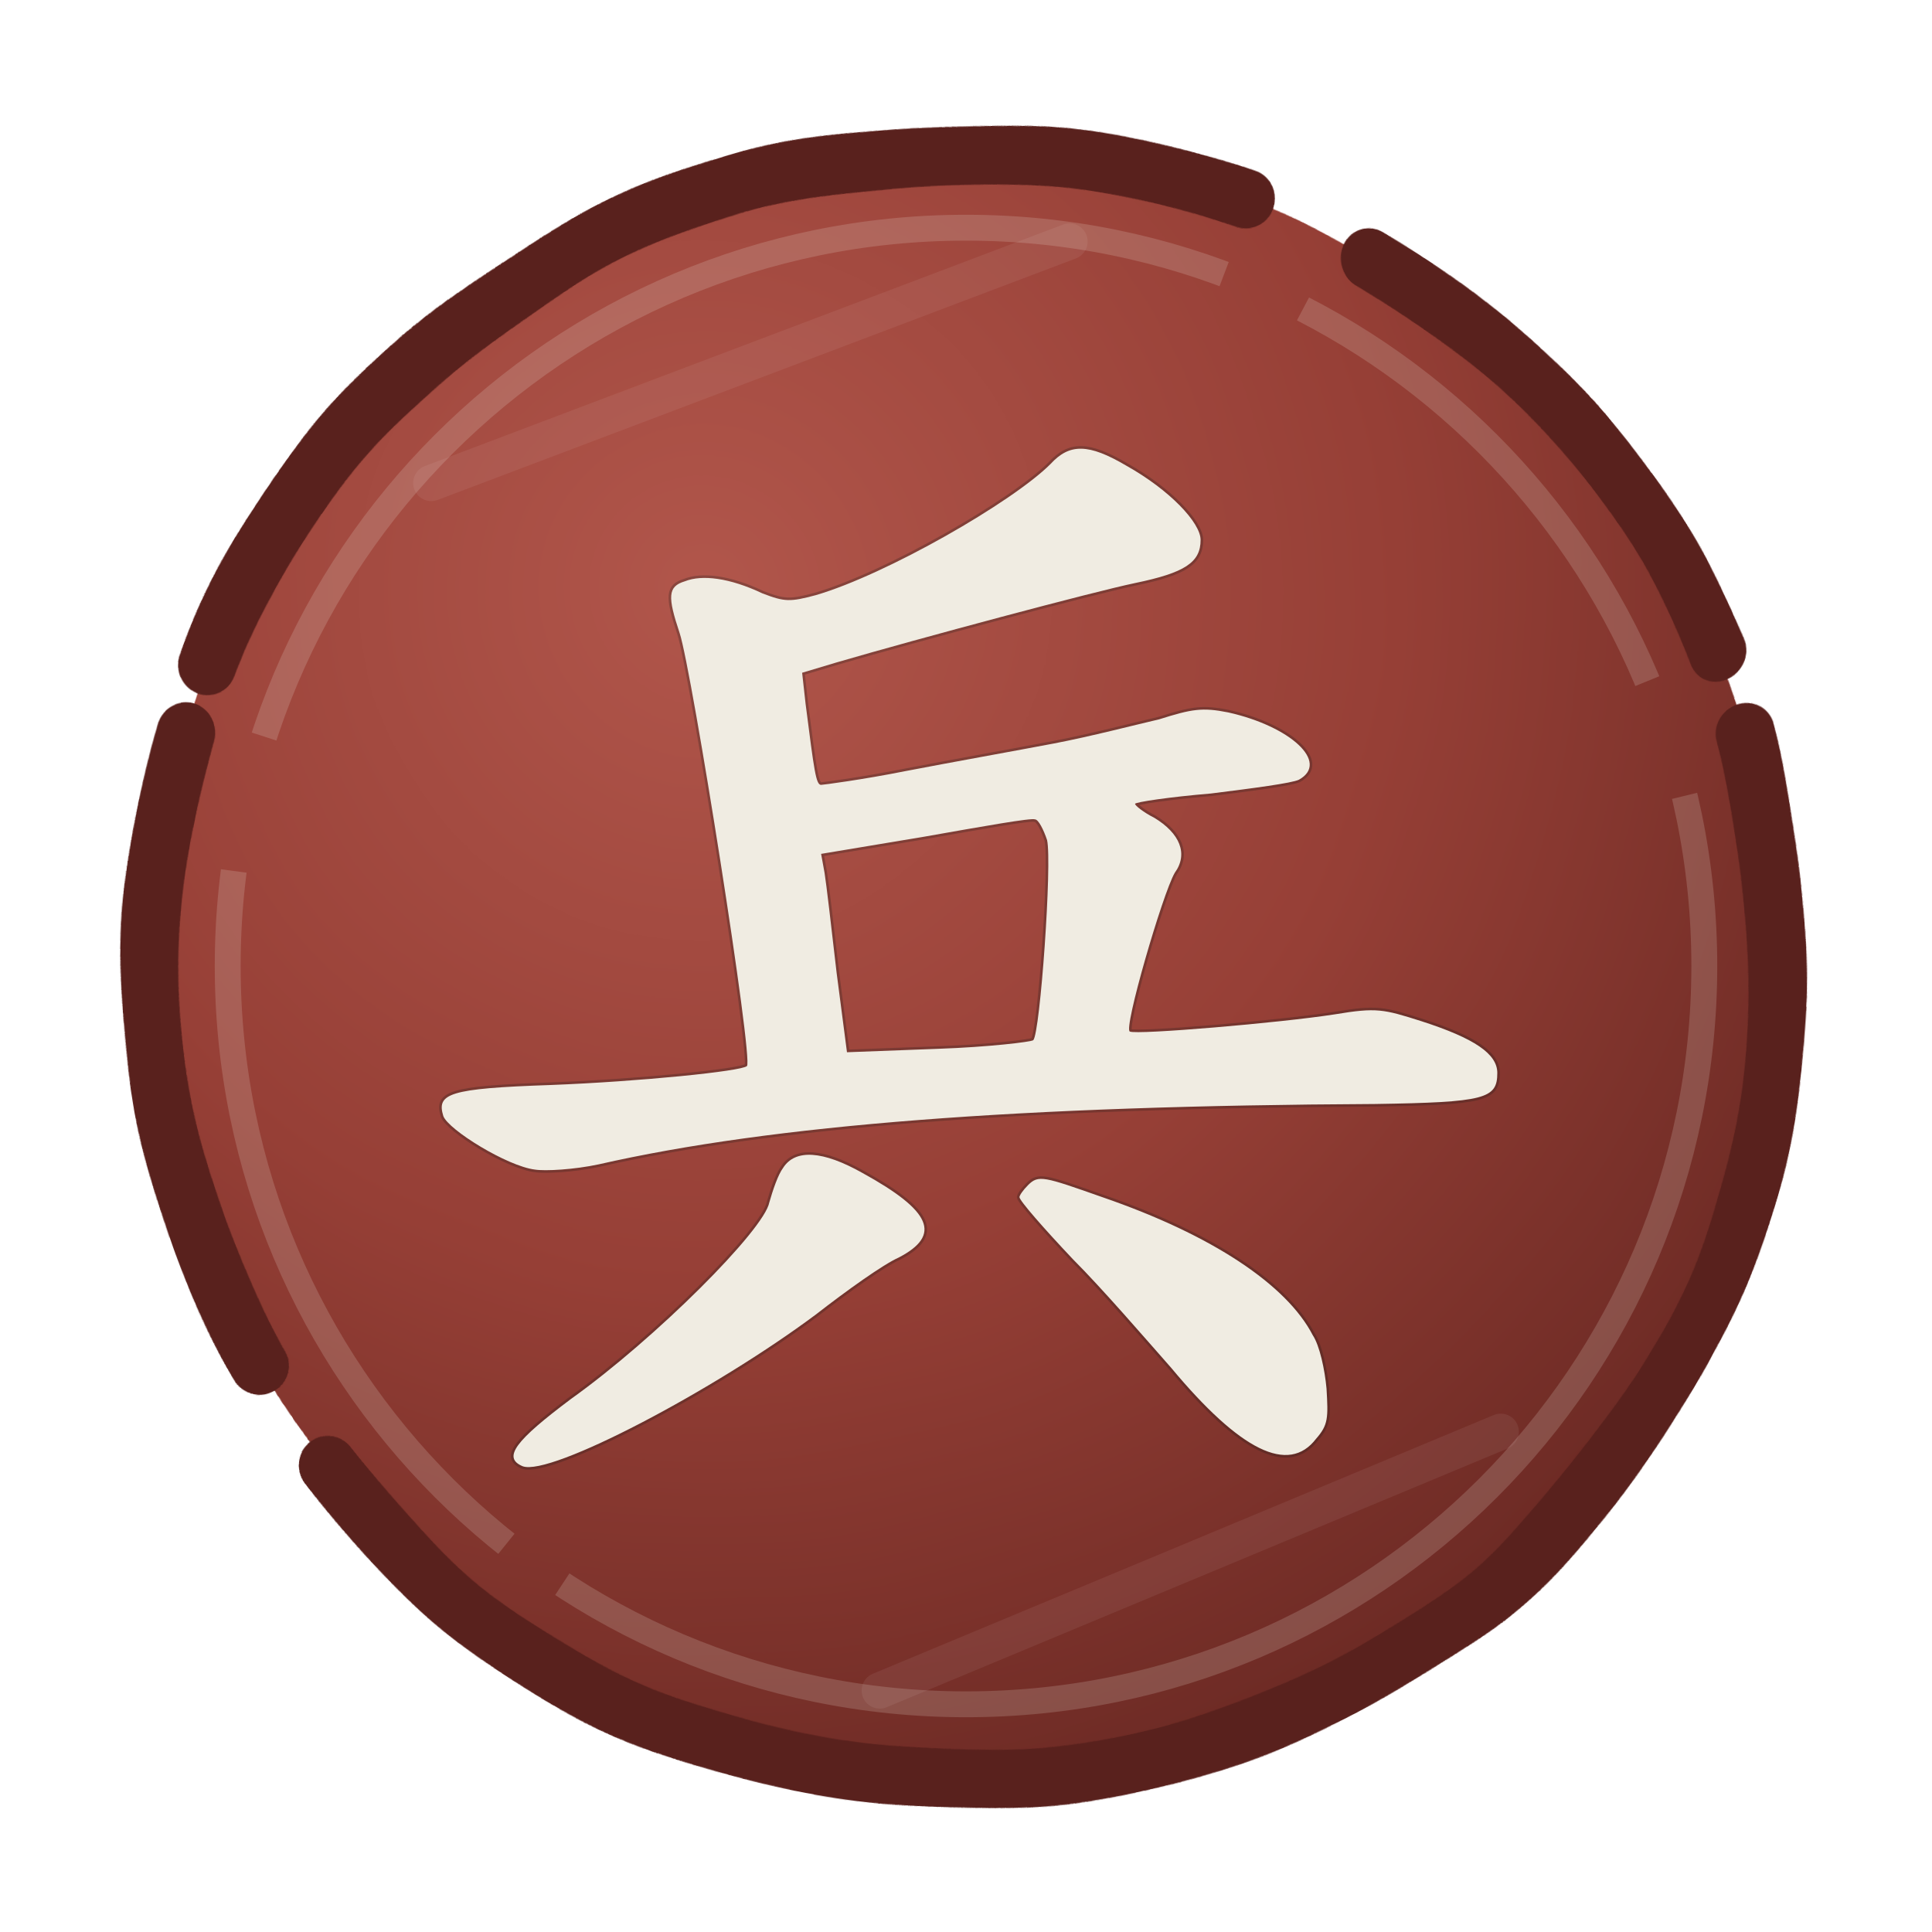
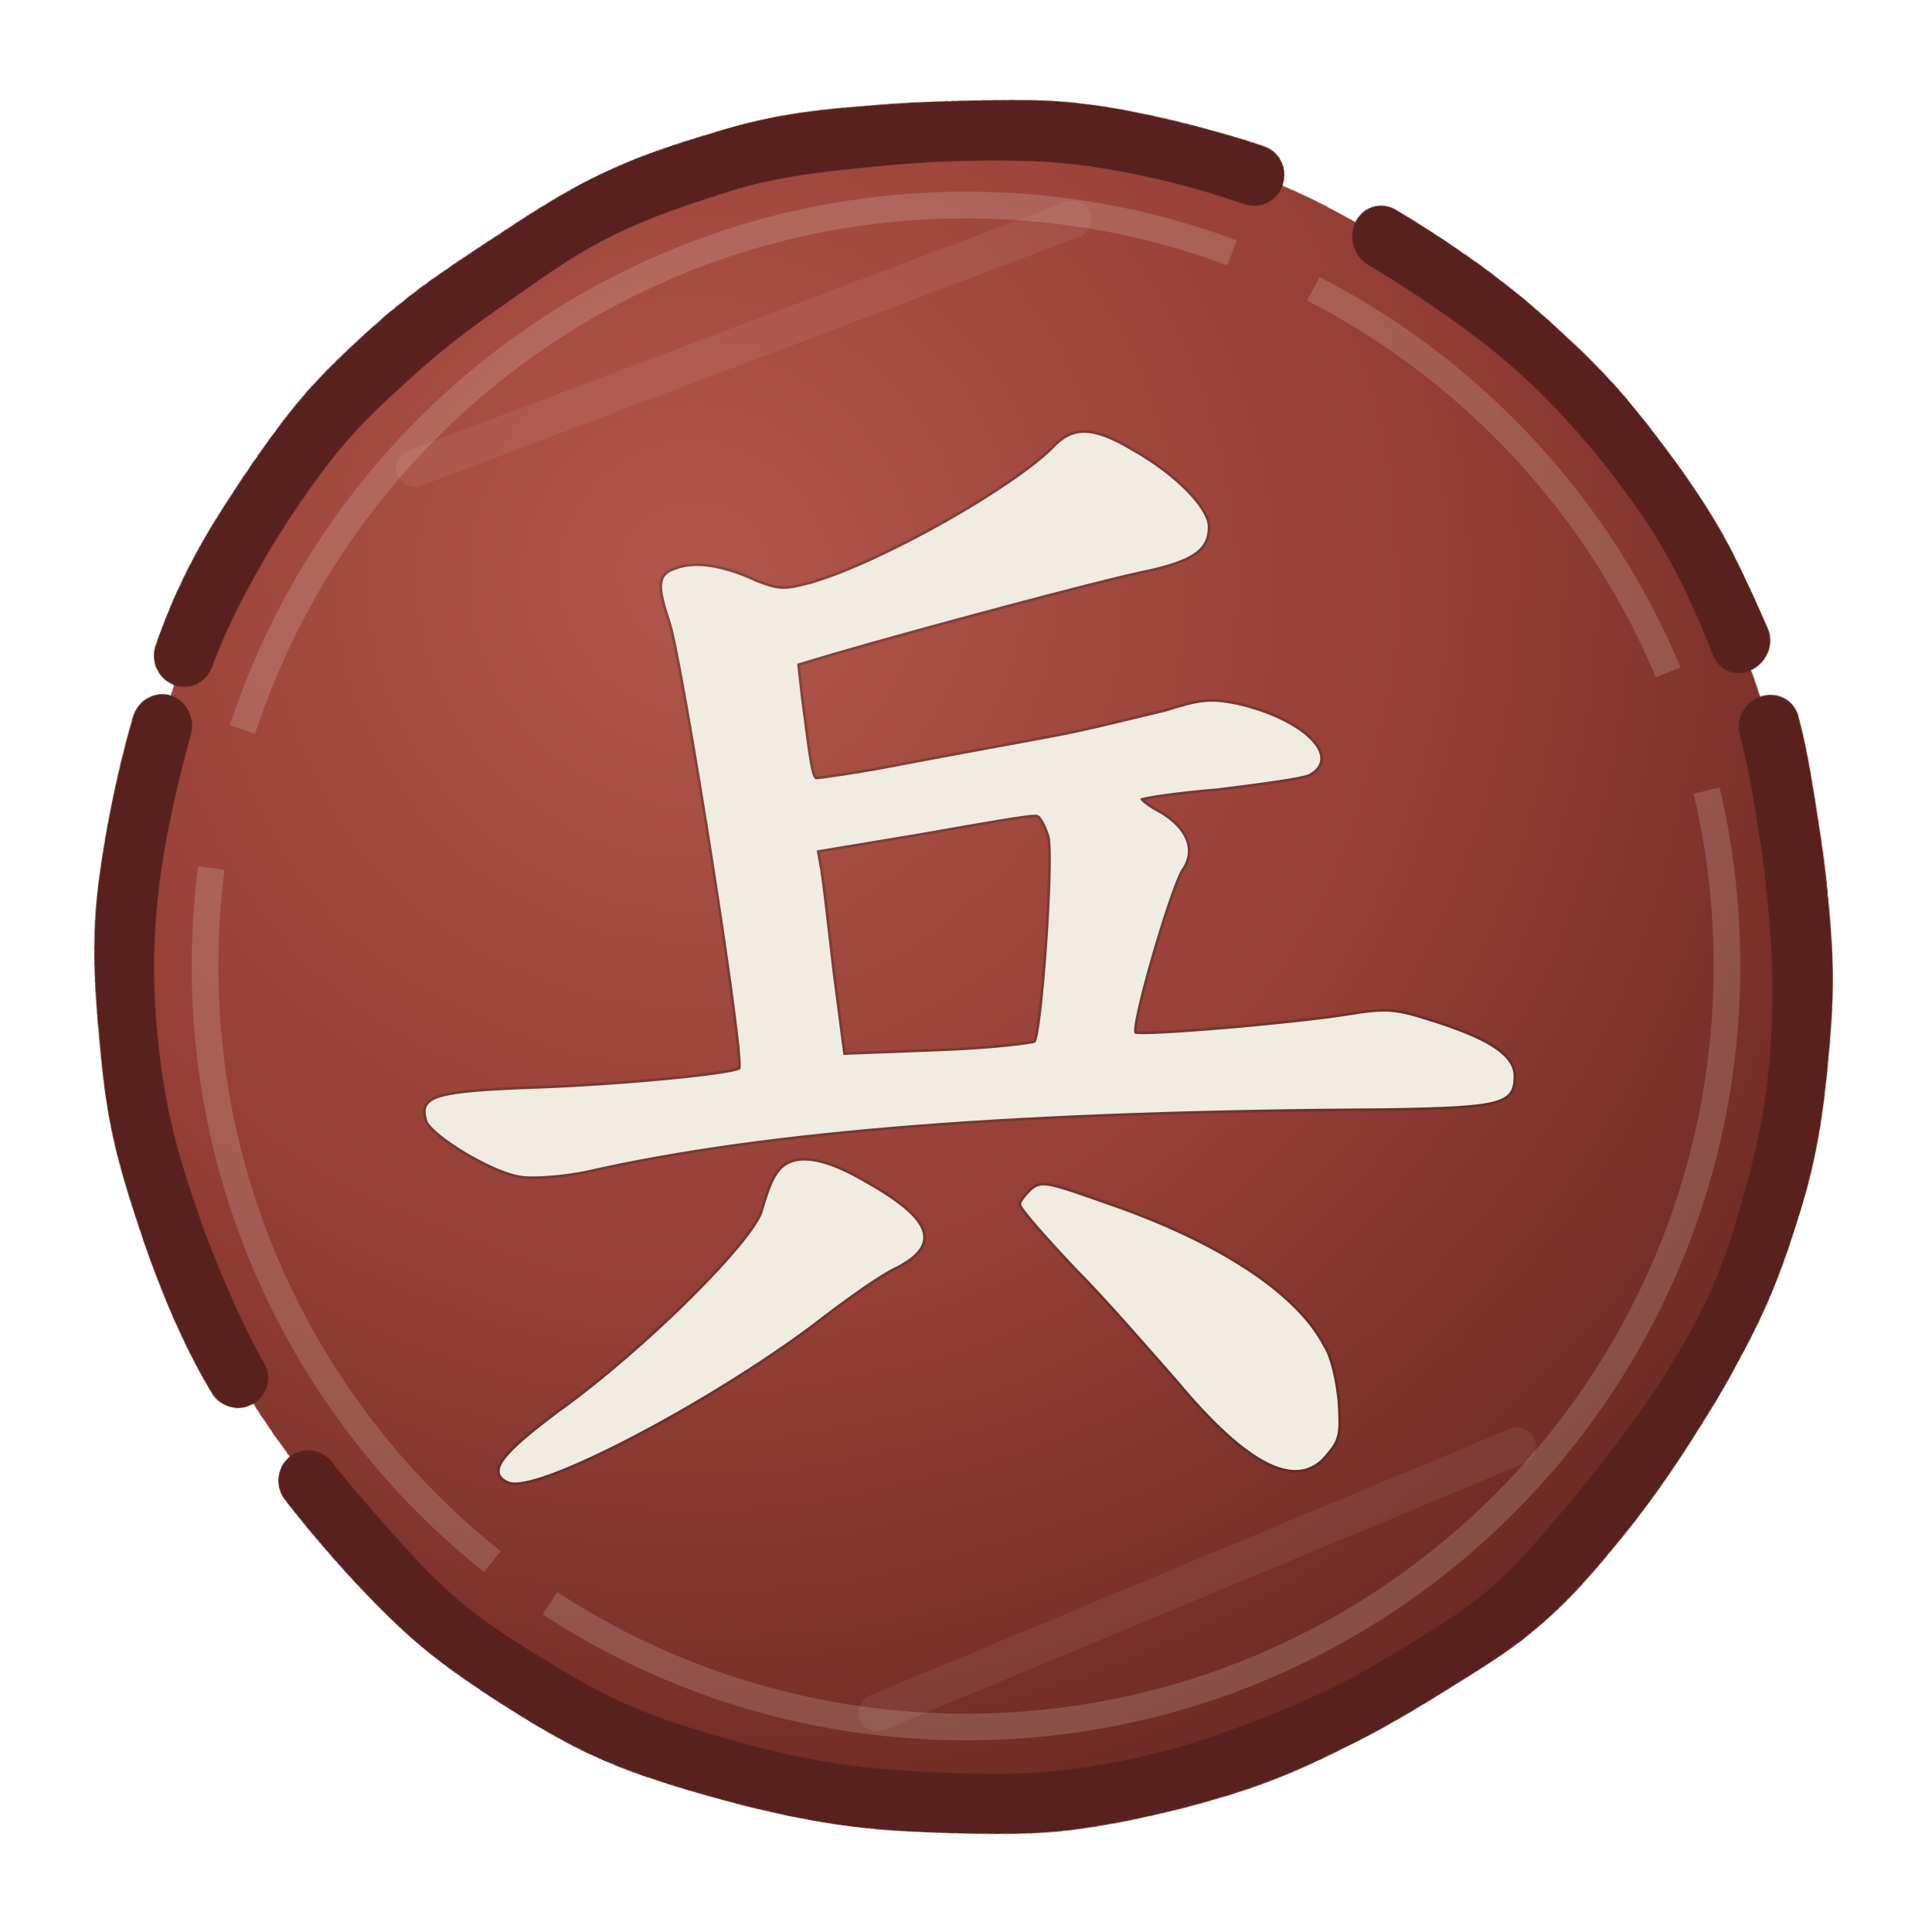
- <svg xmlns="http://www.w3.org/2000/svg" height="100" viewBox="-6 -6 112 112" width="100">
+ <svg xmlns="http://www.w3.org/2000/svg" height="100" viewBox="0 0 100 100" width="100">
  <defs>
    <radialGradient id="pigment" cx=".34" cy=".27" r=".76">
      <stop offset="0" stop-color="#b1564b" />
      <stop offset=".56" stop-color="#963f36" />
      <stop offset="1" stop-color="#6e2b25" />
    </radialGradient>
    <filter id="edge" x="-8%" y="-8%" width="116%" height="116%">
      <feTurbulence type="fractalNoise" baseFrequency=".055" numOctaves="2" seed="23" result="rough" />
      <feDisplacementMap in="SourceGraphic" in2="rough" scale="1.15" xChannelSelector="R" yChannelSelector="G" />
    </filter>
  </defs>
-   <ellipse cx="50" cy="53" rx="44.5" ry="45" fill="#071011" opacity=".26" />
-   <circle cx="50" cy="50" r="47.2" fill="url(#pigment)" stroke="#59211d" stroke-width="3.4" stroke-dasharray="117 7 38 4 73 8 31 5" stroke-linecap="round" filter="url(#edge)" />
-   <circle cx="50" cy="50" r="42.8" fill="none" stroke="#f0ece2" stroke-opacity=".18" stroke-width="1.5" stroke-dasharray="92 4 44 8 69 5 30 7" />
-   <g stroke="#f0ece2" stroke-opacity=".075" stroke-width="2.1" stroke-linecap="round">
-     <line x1="19" y1="22" x2="56" y2="8" />
-     <line x1="81" y1="77" x2="45" y2="92" />
+   <g id="piece-artwork" transform="matrix(0.9202454 0 0 0.9202454 3.98773 3.98773)">
+     <ellipse cx="50" cy="53" rx="44.5" ry="45" fill="#071011" opacity=".26" />
+     <circle cx="50" cy="50" r="47.2" fill="url(#pigment)" stroke="#59211d" stroke-width="3.4" stroke-dasharray="117 7 38 4 73 8 31 5" stroke-linecap="round" filter="url(#edge)" data-piece-body="true" />
+     <circle cx="50" cy="50" r="42.8" fill="none" stroke="#f0ece2" stroke-opacity=".18" stroke-width="1.5" stroke-dasharray="92 4 44 8 69 5 30 7" />
+     <g stroke="#f0ece2" stroke-opacity=".075" stroke-width="2.1" stroke-linecap="round">
+       <line x1="19" y1="22" x2="56" y2="8" />
+       <line x1="81" y1="77" x2="45" y2="92" />
+     </g>
+     <path fill="#f0ece2" stroke="#0d1516" stroke-opacity=".24" stroke-width=".3" paint-order="stroke fill" d="m39.9 6.9c-2.2 2.2-9.5 6.4-13.6 7.6-1.5.4-1.8.4-3.1-.1-1.9-.9-3.5-1.1-4.5-.7-1 .3-1 .9-.3 3s4.3 24.8 3.9 25.1c-.3.3-6.2.9-11.4 1.1-5.9.2-6.6.5-6.2 1.8.3.8 3.7 2.9 5.3 3.1.6.1 2.3 0 3.7-.3 10.1-2.3 24.5-3.4 45-3.5 6.4-.1 7.1-.3 7.1-1.8 0-1.1-1.3-2-4.4-3-2.2-.7-2.6-.8-5-.4-3.2.5-11.5 1.2-11.9 1-.4-.1 1.9-8 2.6-9.2.8-1.1.3-2.3-1.2-3.2-.6-.3-1.1-.7-1.1-.8s2-.4 4.4-.6c2.4-.3 4.7-.6 5.1-.8 1.8-1-.5-3.1-4.1-3.9-1.5-.3-2.1-.2-4 .4-1.3.3-4 1-6.1 1.4s-6 1.1-8.6 1.6c-2.5.5-4.8.8-4.9.8-.3 0-.4-.8-.9-4.7l-.2-1.8 2-.6c4.8-1.4 14.9-4.1 17.3-4.6 2.9-.6 3.8-1.2 3.8-2.5 0-1-1.8-2.9-4.3-4.3-2.2-1.3-3.3-1.3-4.4-.1m-.2 21.8c.3 1.3-.4 11.2-.8 11.6-.1.1-2.6.4-5.5.5l-5.3.2-.6-4.6c-.3-2.6-.6-5.2-.7-5.8l-.2-1.1 6-1c3.4-.6 6.2-1.1 6.4-1 .2 0 .5.6.7 1.2m-15.3 19c-.3.4-.6 1.3-.8 2-.3 1.6-6.6 7.9-11.5 11.4-3.2 2.4-4 3.4-2.8 3.9 1.6.6 11.1-4.4 17-8.8 1.8-1.4 3.9-2.9 4.8-3.3 2.5-1.3 1.9-2.7-2.1-4.9-2.3-1.3-3.9-1.4-4.6-.3m14.2 1c-.3.3-.5.6-.5.7 0 .2 1.4 1.8 3.1 3.6 1.7 1.7 4.2 4.6 5.7 6.3 4 4.8 6.8 6.2 8.4 4.1.7-.8.7-1.2.6-2.9-.1-1.1-.4-2.5-.8-3.1-1.5-2.9-5.8-5.8-12.2-8-3.4-1.2-3.7-1.3-4.3-.7" transform="translate(15 14)" />
  </g>
-   <path fill="#f0ece2" stroke="#0d1516" stroke-opacity=".24" stroke-width=".3" paint-order="stroke fill" d="m39.9 6.9c-2.2 2.2-9.5 6.4-13.6 7.6-1.5.4-1.8.4-3.1-.1-1.9-.9-3.5-1.1-4.5-.7-1 .3-1 .9-.3 3s4.3 24.8 3.9 25.1c-.3.3-6.2.9-11.4 1.1-5.9.2-6.6.5-6.2 1.8.3.8 3.7 2.9 5.3 3.1.6.1 2.3 0 3.7-.3 10.1-2.3 24.5-3.4 45-3.5 6.4-.1 7.1-.3 7.1-1.8 0-1.1-1.3-2-4.4-3-2.2-.7-2.6-.8-5-.4-3.2.5-11.5 1.2-11.9 1-.4-.1 1.9-8 2.6-9.2.8-1.1.3-2.3-1.2-3.2-.6-.3-1.1-.7-1.1-.8s2-.4 4.4-.6c2.4-.3 4.7-.6 5.1-.8 1.8-1-.5-3.1-4.1-3.9-1.5-.3-2.1-.2-4 .4-1.3.3-4 1-6.1 1.4s-6 1.1-8.6 1.6c-2.5.5-4.8.8-4.9.8-.3 0-.4-.8-.9-4.7l-.2-1.8 2-.6c4.8-1.4 14.9-4.1 17.3-4.6 2.9-.6 3.8-1.2 3.8-2.5 0-1-1.8-2.9-4.3-4.3-2.2-1.3-3.3-1.3-4.4-.1m-.2 21.8c.3 1.3-.4 11.2-.8 11.6-.1.1-2.6.4-5.5.5l-5.3.2-.6-4.6c-.3-2.6-.6-5.2-.7-5.8l-.2-1.1 6-1c3.4-.6 6.2-1.1 6.4-1 .2 0 .5.6.7 1.2m-15.3 19c-.3.4-.6 1.3-.8 2-.3 1.6-6.6 7.9-11.5 11.4-3.2 2.4-4 3.4-2.8 3.9 1.6.6 11.1-4.4 17-8.8 1.8-1.4 3.9-2.9 4.8-3.3 2.5-1.3 1.9-2.7-2.1-4.9-2.3-1.3-3.9-1.4-4.6-.3m14.2 1c-.3.3-.5.6-.5.7 0 .2 1.4 1.8 3.1 3.6 1.7 1.7 4.2 4.6 5.7 6.3 4 4.8 6.8 6.2 8.4 4.1.7-.8.7-1.2.6-2.9-.1-1.1-.4-2.5-.8-3.1-1.5-2.9-5.8-5.8-12.2-8-3.4-1.2-3.7-1.3-4.3-.7" transform="translate(15 14)" />
</svg>
